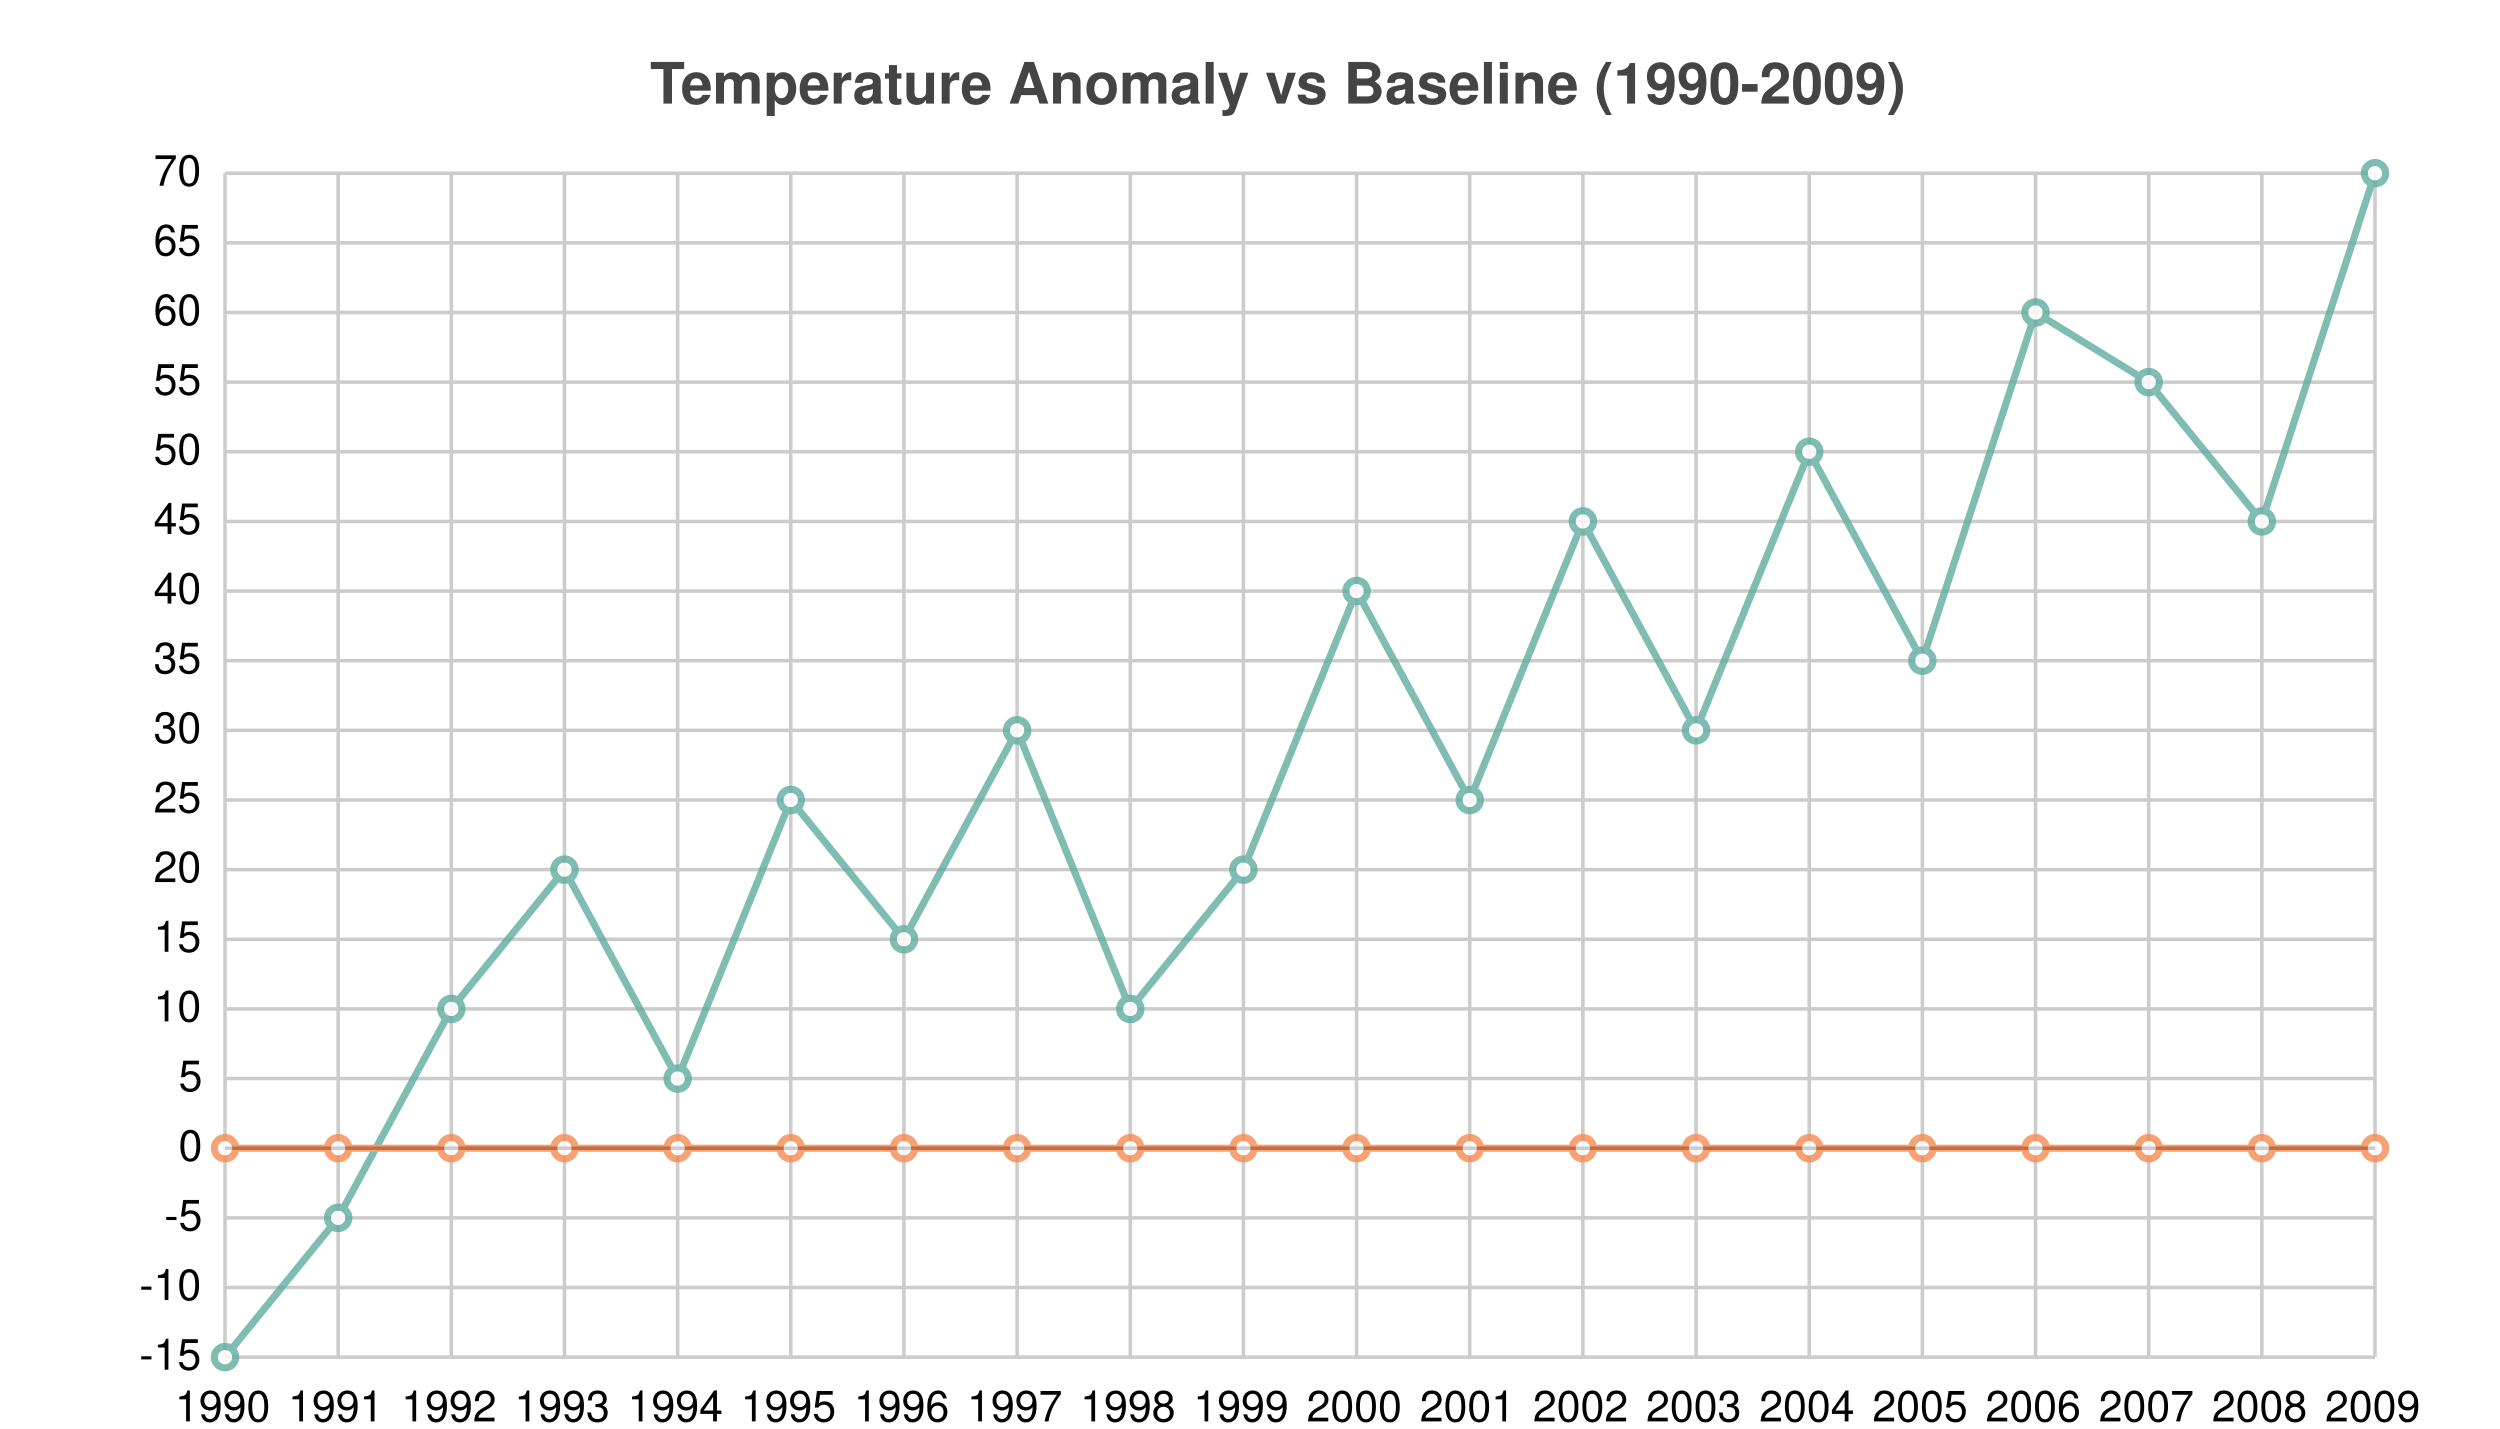
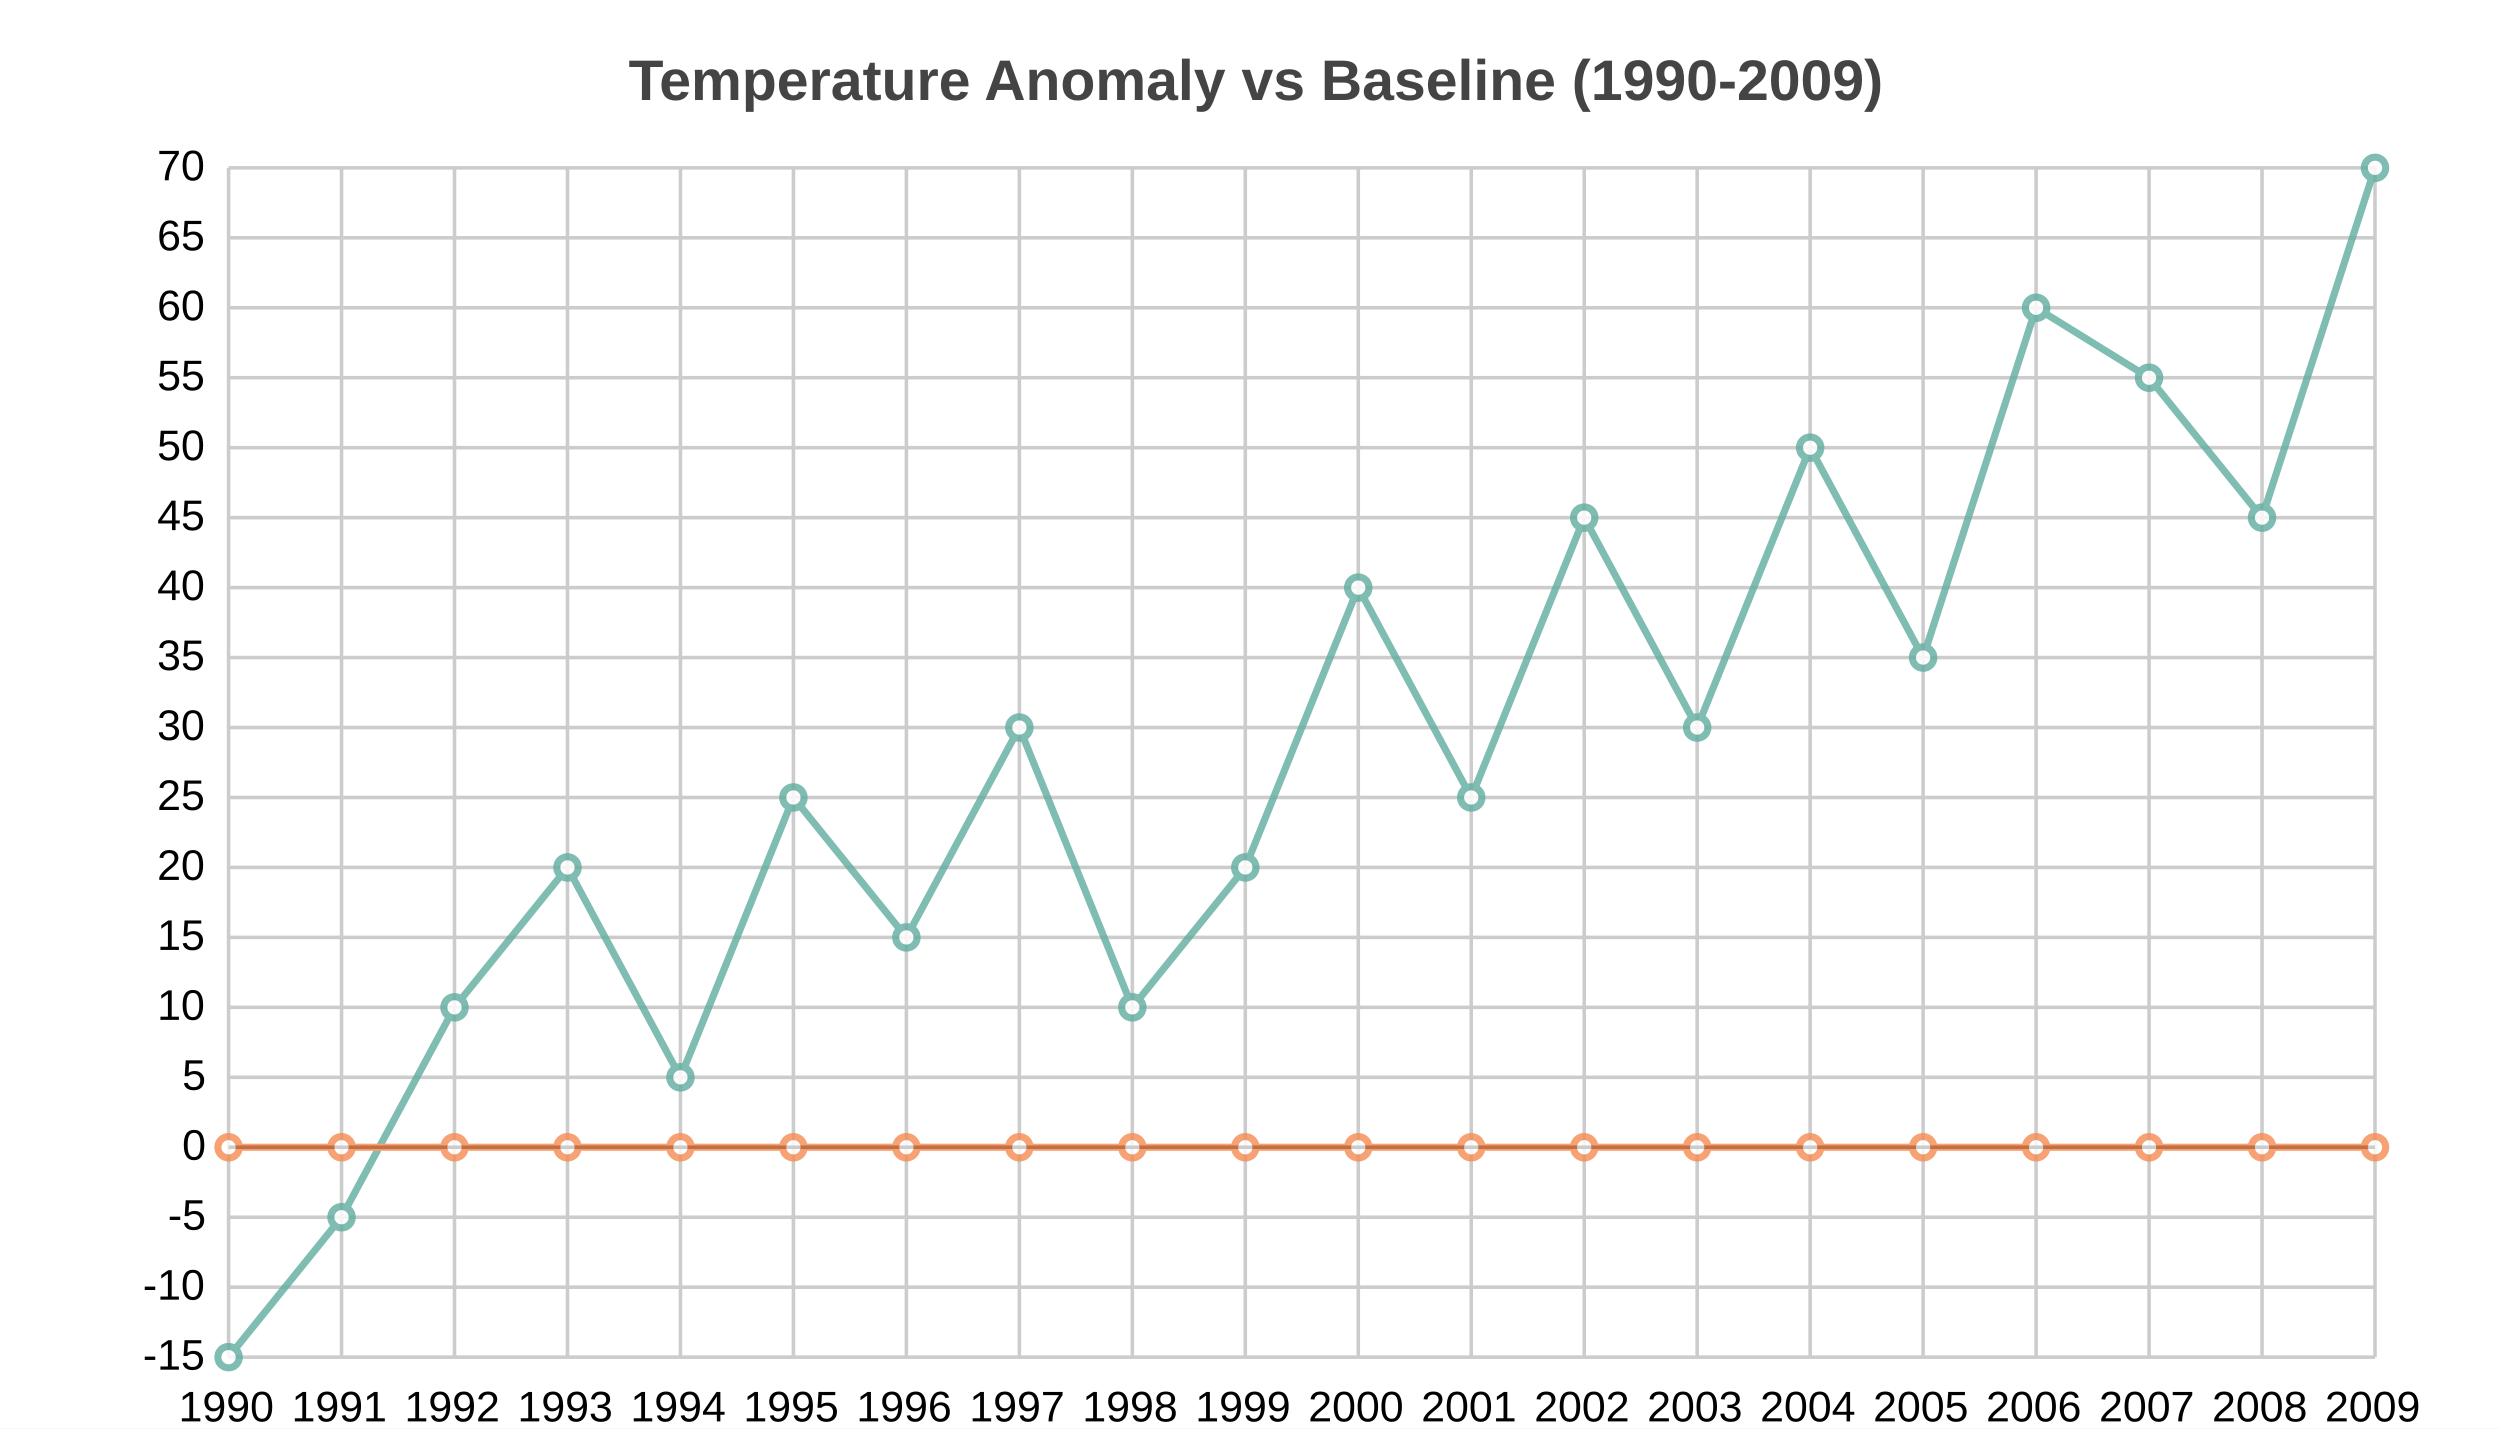
<svg xmlns="http://www.w3.org/2000/svg" width="700" height="400" viewBox="0 0 700 400">
  <path fill="white" d="M0 0 h700 v400 h-700 v-400Z" />
-   <text transform="translate(-168.0, 19)" fill="#444444" font-family="Helvetica" font-weight="bold" font-size="16" x="350.0" y="10.0">Temperature Anomaly vs Baseline (1990-2009)</text>
+   <text transform="translate(-174.0, 18)" fill="#444444" font-family="Arial" font-weight="bold" font-size="16" x="350.0" y="10.0">Temperature Anomaly vs Baseline (1990-2009)</text>
  <g>
-     <path stroke="#CCCCCC" stroke-dasharray="None" d="M0 0.0 h602.0 M0 19.5 h602.0 M0 39.0 h602.0 M0 58.5 h602.0 M0 78.0 h602.0 M0 97.5 h602.0 M0 117 h602.0 M0 136.5 h602.0 M0 156.0 h602.0 M0 175.5 h602.0 M0 195.0 h602.0 M0 214.5 h602.0 M0 234 h602.0 M0 253.5 h602.0 M0 273.0 h602.0 M0 292.5 h602.0 M0 312.0 h602.0 M0 331.5 h602.0" transform="translate(63.0, 48.5)" />
-     <g font-size="12" font-family="Helvetica" transform="translate(57.0, 48.5)">
+     <path stroke="#CCCCCC" stroke-dasharray="None" d="M0 0.0 h601.0 M0 19.588 h601.0 M0 39.176 h601.0 M0 58.765 h601.0 M0 78.353 h601.0 M0 97.941 h601.0 M0 117.529 h601.0 M0 137.118 h601.0 M0 156.706 h601.0 M0 176.294 h601.0 M0 195.882 h601.0 M0 215.471 h601.0 M0 235.059 h601.0 M0 254.647 h601.0 M0 274.235 h601.0 M0 293.824 h601.0 M0 313.412 h601.0 M0 333.0 h601.0" transform="translate(64.0, 47.0)" />
+     <g font-size="12" font-family="Arial" transform="translate(58.0, 47.0)">
      <text x="0" y="0.0" transform="translate(-14, 3.5)">70</text>
-       <text x="0" y="19.5" transform="translate(-14, 3.5)">65</text>
-       <text x="0" y="39.0" transform="translate(-14, 3.5)">60</text>
-       <text x="0" y="58.5" transform="translate(-14, 3.5)">55</text>
-       <text x="0" y="78.0" transform="translate(-14, 3.5)">50</text>
-       <text x="0" y="97.5" transform="translate(-14, 3.5)">45</text>
-       <text x="0" y="117" transform="translate(-14, 3.5)">40</text>
-       <text x="0" y="136.5" transform="translate(-14, 3.5)">35</text>
-       <text x="0" y="156.0" transform="translate(-14, 3.5)">30</text>
-       <text x="0" y="175.5" transform="translate(-14, 3.5)">25</text>
-       <text x="0" y="195.0" transform="translate(-14, 3.5)">20</text>
-       <text x="0" y="214.5" transform="translate(-14, 3.5)">15</text>
-       <text x="0" y="234" transform="translate(-14, 3.5)">10</text>
-       <text x="0" y="253.5" transform="translate(-7, 3.5)">5</text>
-       <text x="0" y="273.0" transform="translate(-7, 3.5)">0</text>
-       <text x="0" y="292.5" transform="translate(-11, 3.5)">-5</text>
-       <text x="0" y="312.0" transform="translate(-18, 3.5)">-10</text>
-       <text x="0" y="331.5" transform="translate(-18, 3.5)">-15</text>
+       <text x="0" y="19.588" transform="translate(-14, 3.5)">65</text>
+       <text x="0" y="39.176" transform="translate(-14, 3.5)">60</text>
+       <text x="0" y="58.765" transform="translate(-14, 3.5)">55</text>
+       <text x="0" y="78.353" transform="translate(-14, 3.5)">50</text>
+       <text x="0" y="97.941" transform="translate(-14, 3.5)">45</text>
+       <text x="0" y="117.529" transform="translate(-14, 3.5)">40</text>
+       <text x="0" y="137.118" transform="translate(-14, 3.5)">35</text>
+       <text x="0" y="156.706" transform="translate(-14, 3.5)">30</text>
+       <text x="0" y="176.294" transform="translate(-14, 3.5)">25</text>
+       <text x="0" y="195.882" transform="translate(-14, 3.5)">20</text>
+       <text x="0" y="215.471" transform="translate(-14, 3.5)">15</text>
+       <text x="0" y="235.059" transform="translate(-14, 3.5)">10</text>
+       <text x="0" y="254.647" transform="translate(-7, 3.5)">5</text>
+       <text x="0" y="274.235" transform="translate(-7, 3.5)">0</text>
+       <text x="0" y="293.824" transform="translate(-11, 3.5)">-5</text>
+       <text x="0" y="313.412" transform="translate(-18, 3.5)">-10</text>
+       <text x="0" y="333.0" transform="translate(-18, 3.5)">-15</text>
    </g>
  </g>
  <g>
-     <path stroke="#CCCCCC" stroke-dasharray="None" d="M0.0 0 v331.5 M31.684 0 v331.5 M63.368 0 v331.5 M95.053 0 v331.5 M126.737 0 v331.5 M158.421 0 v331.5 M190.105 0 v331.5 M221.789 0 v331.5 M253.474 0 v331.5 M285.158 0 v331.5 M316.842 0 v331.5 M348.526 0 v331.5 M380.211 0 v331.5 M411.895 0 v331.5 M443.579 0 v331.5 M475.263 0 v331.5 M506.947 0 v331.5 M538.632 0 v331.5 M570.316 0 v331.5 M602.0 0 v331.5" transform="translate(63.0, 48.5)" />
-     <g font-size="12" font-family="Helvetica" transform="translate(63.0, 66.5)">
-       <text x="0.0" y="331.5" transform="translate(-14.0, 0)">1990</text>
-       <text x="31.684" y="331.5" transform="translate(-14.0, 0)">1991</text>
-       <text x="63.368" y="331.5" transform="translate(-14.0, 0)">1992</text>
-       <text x="95.053" y="331.5" transform="translate(-14.0, 0)">1993</text>
-       <text x="126.737" y="331.5" transform="translate(-14.0, 0)">1994</text>
-       <text x="158.421" y="331.5" transform="translate(-14.0, 0)">1995</text>
-       <text x="190.105" y="331.5" transform="translate(-14.0, 0)">1996</text>
-       <text x="221.789" y="331.5" transform="translate(-14.0, 0)">1997</text>
-       <text x="253.474" y="331.5" transform="translate(-14.0, 0)">1998</text>
-       <text x="285.158" y="331.5" transform="translate(-14.0, 0)">1999</text>
-       <text x="316.842" y="331.5" transform="translate(-14.0, 0)">2000</text>
-       <text x="348.526" y="331.5" transform="translate(-14.0, 0)">2001</text>
-       <text x="380.211" y="331.5" transform="translate(-14.0, 0)">2002</text>
-       <text x="411.895" y="331.5" transform="translate(-14.0, 0)">2003</text>
-       <text x="443.579" y="331.5" transform="translate(-14.0, 0)">2004</text>
-       <text x="475.263" y="331.5" transform="translate(-14.0, 0)">2005</text>
-       <text x="506.947" y="331.5" transform="translate(-14.0, 0)">2006</text>
-       <text x="538.632" y="331.5" transform="translate(-14.0, 0)">2007</text>
-       <text x="570.316" y="331.5" transform="translate(-14.0, 0)">2008</text>
-       <text x="602.0" y="331.5" transform="translate(-14.0, 0)">2009</text>
+     <path stroke="#CCCCCC" stroke-dasharray="None" d="M0.0 0 v333.0 M31.632 0 v333.0 M63.263 0 v333.0 M94.895 0 v333.0 M126.526 0 v333.0 M158.158 0 v333.0 M189.789 0 v333.0 M221.421 0 v333.0 M253.053 0 v333.0 M284.684 0 v333.0 M316.316 0 v333.0 M347.947 0 v333.0 M379.579 0 v333.0 M411.211 0 v333.0 M442.842 0 v333.0 M474.474 0 v333.0 M506.105 0 v333.0 M537.737 0 v333.0 M569.368 0 v333.0 M601.0 0 v333.0" transform="translate(64.0, 47.0)" />
+     <g font-size="12" font-family="Arial" transform="translate(64.0, 65.0)">
+       <text x="0.0" y="333.0" transform="translate(-14.0, 0)">1990</text>
+       <text x="31.632" y="333.0" transform="translate(-14.0, 0)">1991</text>
+       <text x="63.263" y="333.0" transform="translate(-14.0, 0)">1992</text>
+       <text x="94.895" y="333.0" transform="translate(-14.0, 0)">1993</text>
+       <text x="126.526" y="333.0" transform="translate(-14.0, 0)">1994</text>
+       <text x="158.158" y="333.0" transform="translate(-14.0, 0)">1995</text>
+       <text x="189.789" y="333.0" transform="translate(-14.0, 0)">1996</text>
+       <text x="221.421" y="333.0" transform="translate(-14.0, 0)">1997</text>
+       <text x="253.053" y="333.0" transform="translate(-14.0, 0)">1998</text>
+       <text x="284.684" y="333.0" transform="translate(-14.0, 0)">1999</text>
+       <text x="316.316" y="333.0" transform="translate(-14.0, 0)">2000</text>
+       <text x="347.947" y="333.0" transform="translate(-14.0, 0)">2001</text>
+       <text x="379.579" y="333.0" transform="translate(-14.0, 0)">2002</text>
+       <text x="411.211" y="333.0" transform="translate(-14.0, 0)">2003</text>
+       <text x="442.842" y="333.0" transform="translate(-14.0, 0)">2004</text>
+       <text x="474.474" y="333.0" transform="translate(-14.0, 0)">2005</text>
+       <text x="506.105" y="333.0" transform="translate(-14.0, 0)">2006</text>
+       <text x="537.737" y="333.0" transform="translate(-14.0, 0)">2007</text>
+       <text x="569.368" y="333.0" transform="translate(-14.0, 0)">2008</text>
+       <text x="601.0" y="333.0" transform="translate(-14.0, 0)">2009</text>
    </g>
  </g>
-   <path transform="translate(63.0, 48.5)" d="M0 273.0 h602.0z" stroke="black" />
-   <g opacity="0.8" transform="translate(-35.0, -20.0) rotate(180, 350.0, 200.0) scale(-1, 1) translate(-602.0, 0)">
+   <path transform="translate(64.0, 47.0)" d="M0 274.235 h601.0z" stroke="black" />
+   <g opacity="0.8" transform="translate(-35.0, -20.0) rotate(180, 350.0, 200.0) scale(-1, 1) translate(-601.0, 0)">
    <g fill="white" stroke="#5fab9e" stroke-width="2">
-       <path d="M0.0 0.0 L31.684 39.0 L63.368 97.5 L95.053 136.5 L126.737 78.0 L158.421 156.0 L190.105 117 L221.789 175.5 L253.474 97.5 L285.158 136.5 L316.842 214.5 L348.526 156.0 L380.211 234 L411.895 175.5 L443.579 253.5 L475.263 195.0 L506.947 292.5 L538.632 273.0 L570.316 234 L602.0 331.5" fill="none" />
+       <path d="M0.0 0.0 L31.632 39.176 L63.263 97.941 L94.895 137.118 L126.526 78.353 L158.158 156.706 L189.789 117.529 L221.421 176.294 L253.053 97.941 L284.684 137.118 L316.316 215.471 L347.947 156.706 L379.579 235.059 L411.211 176.294 L442.842 254.647 L474.474 195.882 L506.105 293.824 L537.737 274.235 L569.368 235.059 L601.0 333.0" fill="none" />
      <circle cx="0.0" cy="0.0" r="3" />
-       <circle cx="31.684" cy="39.0" r="3" />
-       <circle cx="63.368" cy="97.5" r="3" />
-       <circle cx="95.053" cy="136.5" r="3" />
-       <circle cx="126.737" cy="78.0" r="3" />
-       <circle cx="158.421" cy="156.0" r="3" />
-       <circle cx="190.105" cy="117" r="3" />
-       <circle cx="221.789" cy="175.5" r="3" />
-       <circle cx="253.474" cy="97.5" r="3" />
-       <circle cx="285.158" cy="136.5" r="3" />
-       <circle cx="316.842" cy="214.5" r="3" />
-       <circle cx="348.526" cy="156.0" r="3" />
-       <circle cx="380.211" cy="234" r="3" />
-       <circle cx="411.895" cy="175.5" r="3" />
-       <circle cx="443.579" cy="253.5" r="3" />
-       <circle cx="475.263" cy="195.0" r="3" />
-       <circle cx="506.947" cy="292.5" r="3" />
-       <circle cx="538.632" cy="273.0" r="3" />
-       <circle cx="570.316" cy="234" r="3" />
-       <circle cx="602.0" cy="331.5" r="3" />
+       <circle cx="31.632" cy="39.176" r="3" />
+       <circle cx="63.263" cy="97.941" r="3" />
+       <circle cx="94.895" cy="137.118" r="3" />
+       <circle cx="126.526" cy="78.353" r="3" />
+       <circle cx="158.158" cy="156.706" r="3" />
+       <circle cx="189.789" cy="117.529" r="3" />
+       <circle cx="221.421" cy="176.294" r="3" />
+       <circle cx="253.053" cy="97.941" r="3" />
+       <circle cx="284.684" cy="137.118" r="3" />
+       <circle cx="316.316" cy="215.471" r="3" />
+       <circle cx="347.947" cy="156.706" r="3" />
+       <circle cx="379.579" cy="235.059" r="3" />
+       <circle cx="411.211" cy="176.294" r="3" />
+       <circle cx="442.842" cy="254.647" r="3" />
+       <circle cx="474.474" cy="195.882" r="3" />
+       <circle cx="506.105" cy="293.824" r="3" />
+       <circle cx="537.737" cy="274.235" r="3" />
+       <circle cx="569.368" cy="235.059" r="3" />
+       <circle cx="601.0" cy="333.0" r="3" />
    </g>
    <g fill="white" stroke="#f58b51" stroke-width="2">
-       <path d="M0.0 58.5 L31.684 58.5 L63.368 58.5 L95.053 58.5 L126.737 58.5 L158.421 58.5 L190.105 58.5 L221.789 58.5 L253.474 58.5 L285.158 58.5 L316.842 58.5 L348.526 58.5 L380.211 58.5 L411.895 58.5 L443.579 58.5 L475.263 58.5 L506.947 58.5 L538.632 58.5 L570.316 58.5 L602.0 58.5" fill="none" />
-       <circle cx="0.0" cy="58.5" r="3" />
-       <circle cx="31.684" cy="58.5" r="3" />
-       <circle cx="63.368" cy="58.5" r="3" />
-       <circle cx="95.053" cy="58.5" r="3" />
-       <circle cx="126.737" cy="58.5" r="3" />
-       <circle cx="158.421" cy="58.5" r="3" />
-       <circle cx="190.105" cy="58.5" r="3" />
-       <circle cx="221.789" cy="58.5" r="3" />
-       <circle cx="253.474" cy="58.5" r="3" />
-       <circle cx="285.158" cy="58.5" r="3" />
-       <circle cx="316.842" cy="58.5" r="3" />
-       <circle cx="348.526" cy="58.5" r="3" />
-       <circle cx="380.211" cy="58.5" r="3" />
-       <circle cx="411.895" cy="58.5" r="3" />
-       <circle cx="443.579" cy="58.5" r="3" />
-       <circle cx="475.263" cy="58.5" r="3" />
-       <circle cx="506.947" cy="58.5" r="3" />
-       <circle cx="538.632" cy="58.5" r="3" />
-       <circle cx="570.316" cy="58.5" r="3" />
-       <circle cx="602.0" cy="58.5" r="3" />
+       <path d="M0.0 58.765 L31.632 58.765 L63.263 58.765 L94.895 58.765 L126.526 58.765 L158.158 58.765 L189.789 58.765 L221.421 58.765 L253.053 58.765 L284.684 58.765 L316.316 58.765 L347.947 58.765 L379.579 58.765 L411.211 58.765 L442.842 58.765 L474.474 58.765 L506.105 58.765 L537.737 58.765 L569.368 58.765 L601.0 58.765" fill="none" />
+       <circle cx="0.0" cy="58.765" r="3" />
+       <circle cx="31.632" cy="58.765" r="3" />
+       <circle cx="63.263" cy="58.765" r="3" />
+       <circle cx="94.895" cy="58.765" r="3" />
+       <circle cx="126.526" cy="58.765" r="3" />
+       <circle cx="158.158" cy="58.765" r="3" />
+       <circle cx="189.789" cy="58.765" r="3" />
+       <circle cx="221.421" cy="58.765" r="3" />
+       <circle cx="253.053" cy="58.765" r="3" />
+       <circle cx="284.684" cy="58.765" r="3" />
+       <circle cx="316.316" cy="58.765" r="3" />
+       <circle cx="347.947" cy="58.765" r="3" />
+       <circle cx="379.579" cy="58.765" r="3" />
+       <circle cx="411.211" cy="58.765" r="3" />
+       <circle cx="442.842" cy="58.765" r="3" />
+       <circle cx="474.474" cy="58.765" r="3" />
+       <circle cx="506.105" cy="58.765" r="3" />
+       <circle cx="537.737" cy="58.765" r="3" />
+       <circle cx="569.368" cy="58.765" r="3" />
+       <circle cx="601.0" cy="58.765" r="3" />
    </g>
  </g>
</svg>
